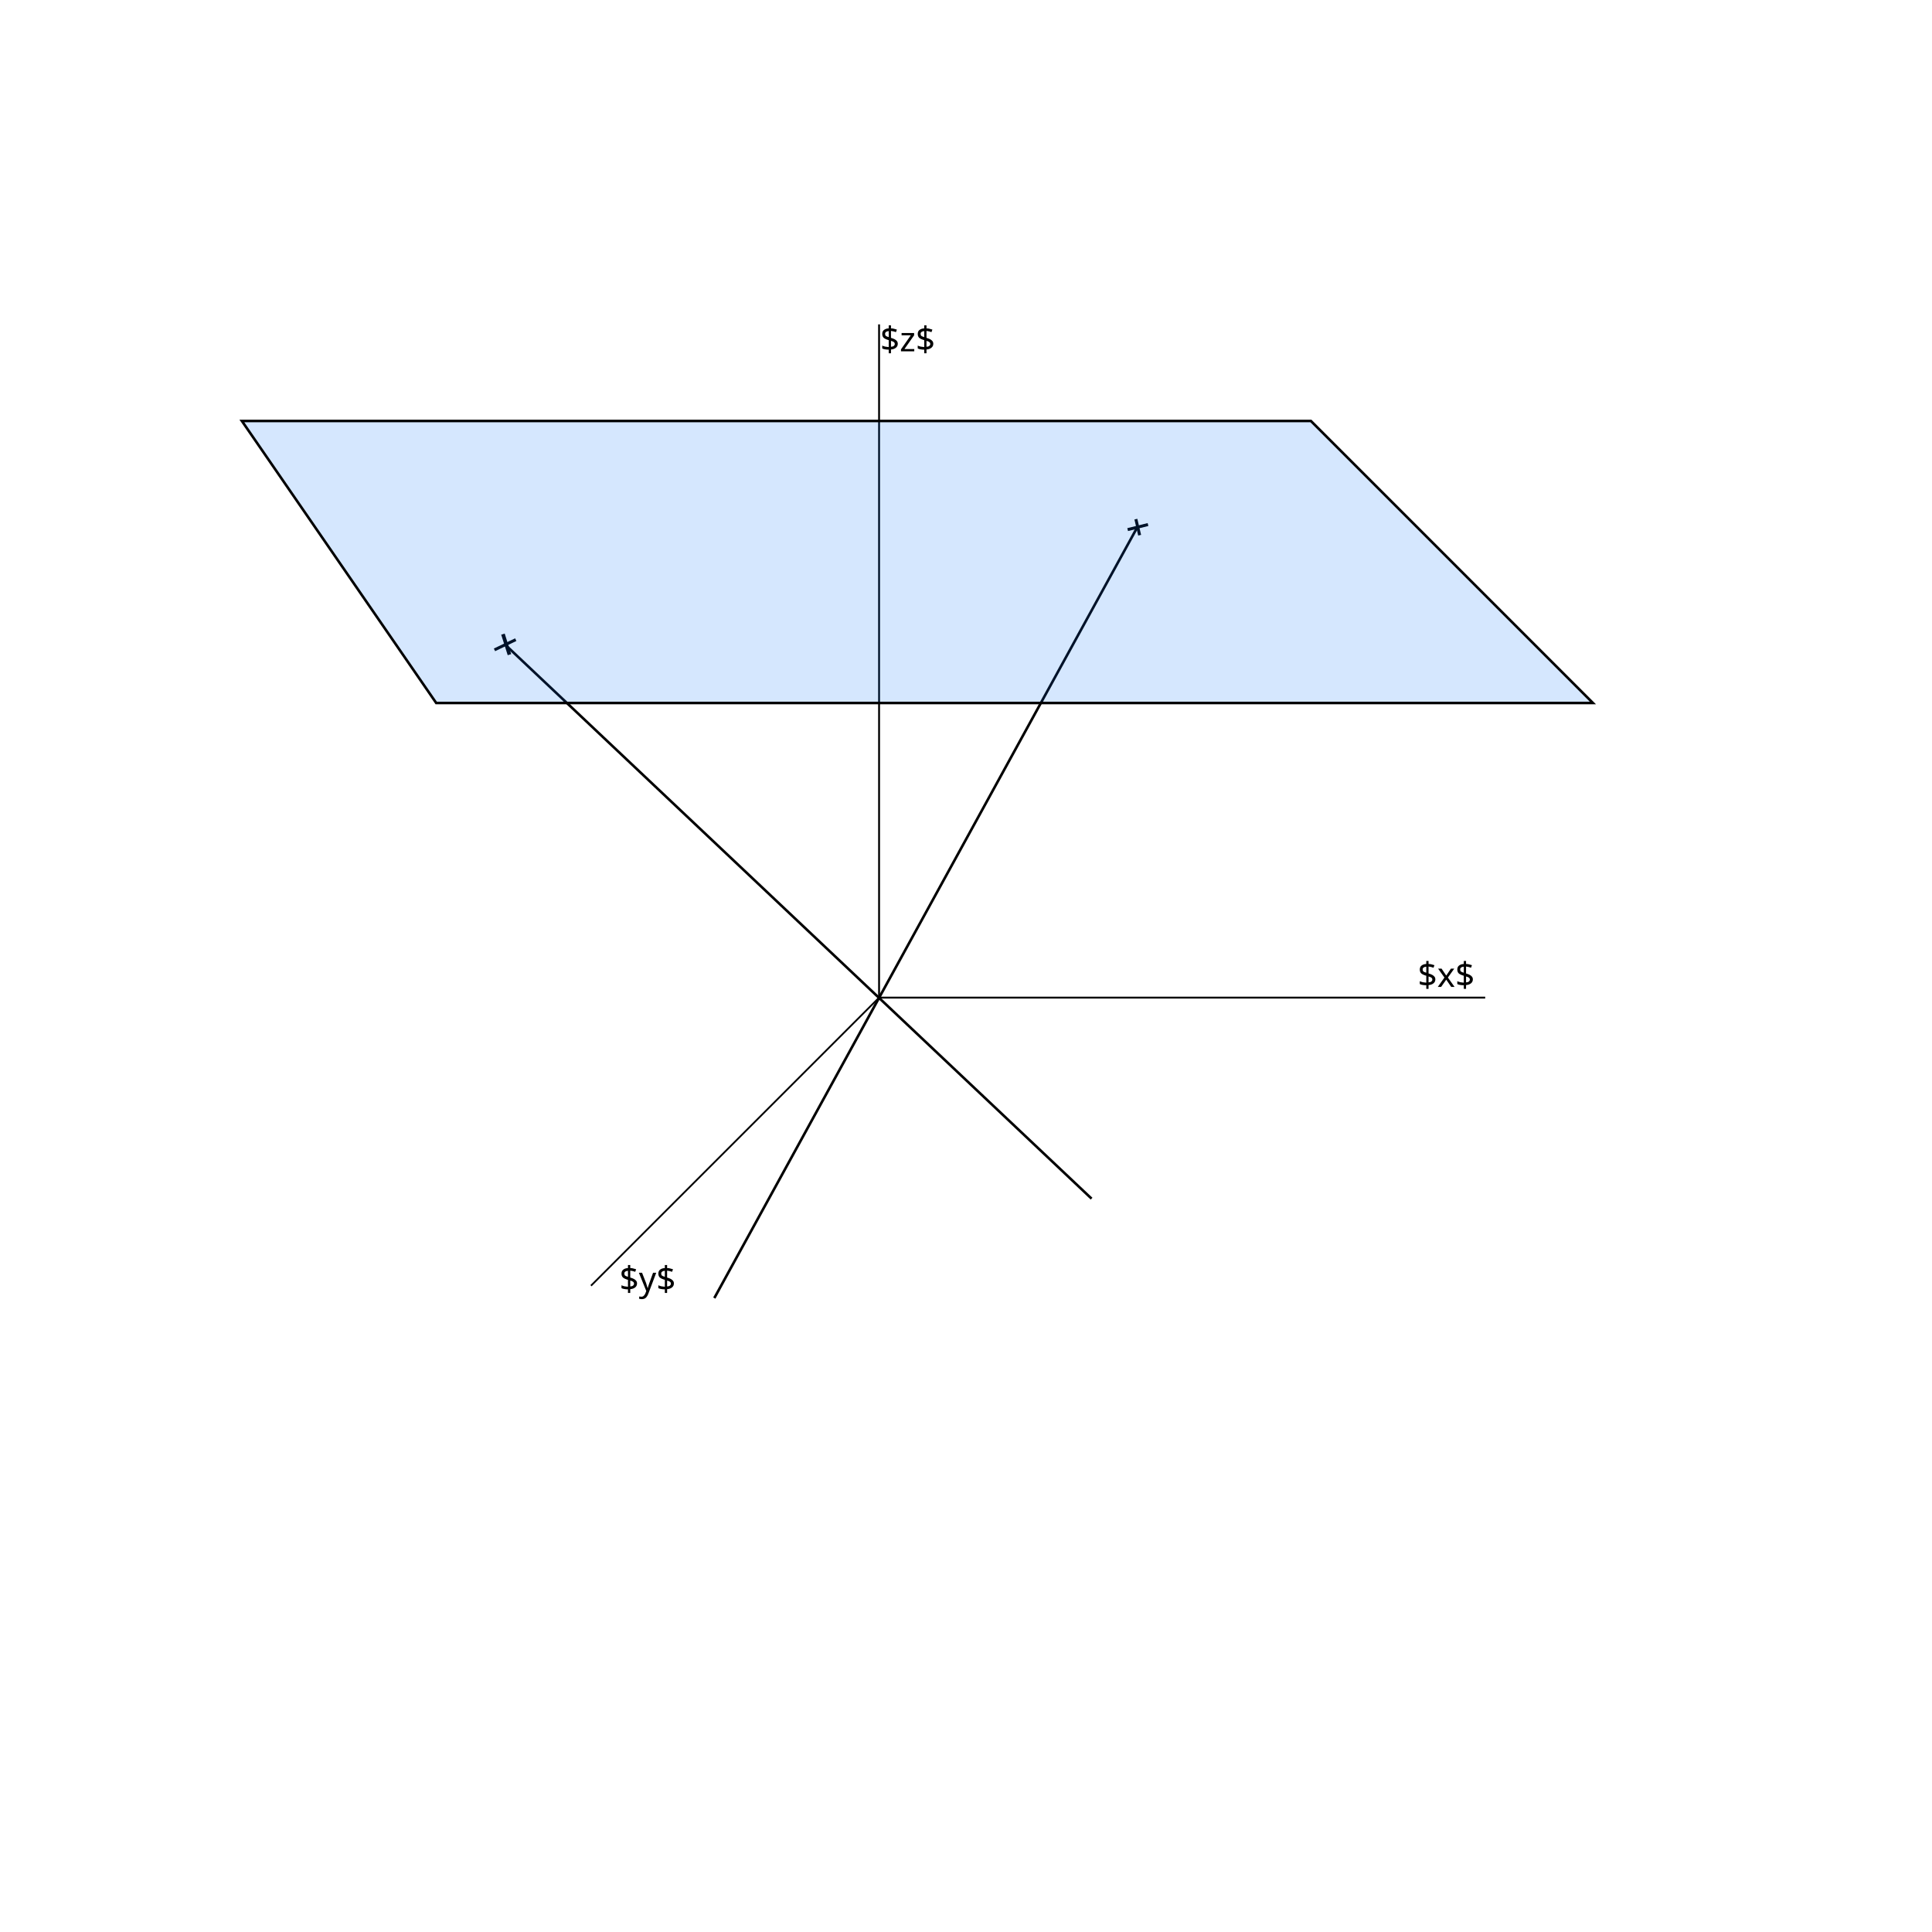
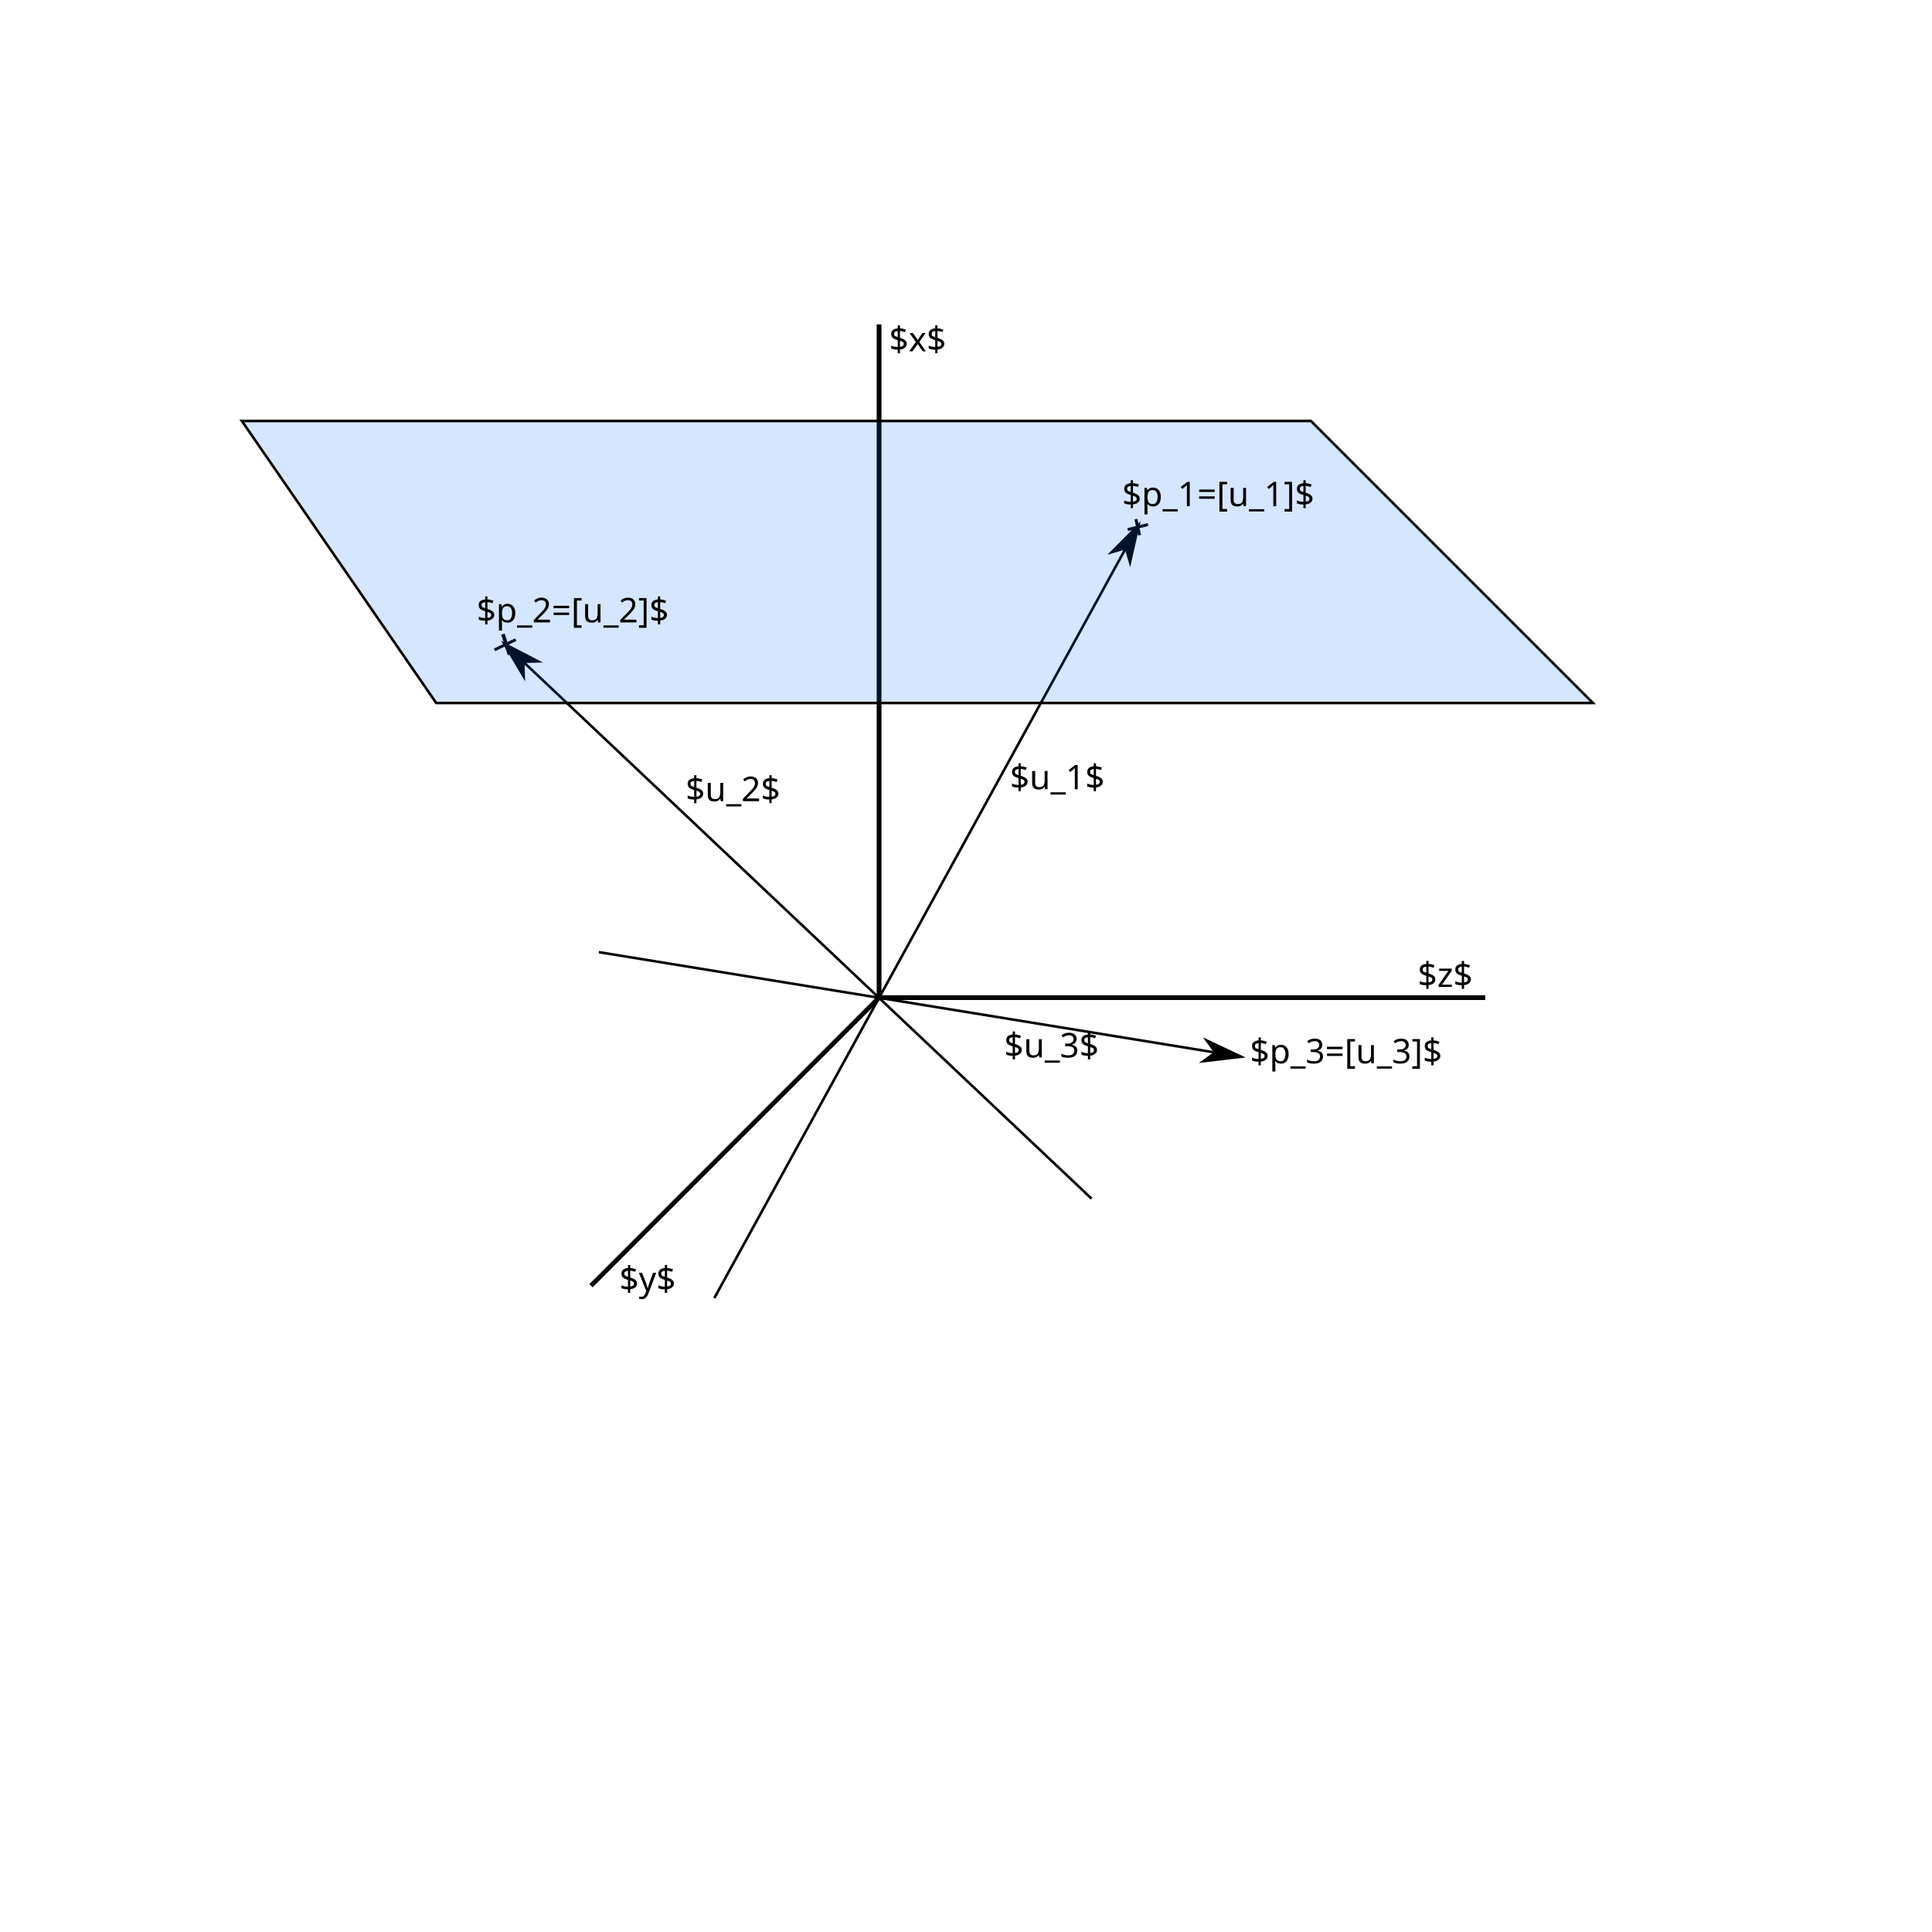
<svg xmlns="http://www.w3.org/2000/svg" width="200mm" height="200mm" viewBox="0 0 200 200" version="1.1" id="svg12">
  <defs id="defs9">
+     <marker style="overflow:visible" id="Arrow1Lstart" refX="0.0" refY="0.0" orient="auto">
+       <path transform="scale(0.8) translate(12.5,0)" style="fill-rule:evenodd;fill:context-stroke;stroke:context-stroke;stroke-width:1.0pt" d="M 0.0,0.0 L 5.0,-5.0 L -12.5,0.0 L 5.0,5.0 L 0.0,0.0 z " id="path33100" />
+     </marker>
+     <marker style="overflow:visible;" id="Arrow1Lend" refX="0.0" refY="0.0" orient="auto">
+       <path transform="scale(0.8) rotate(180) translate(12.5,0)" style="fill-rule:evenodd;fill:context-stroke;stroke:context-stroke;stroke-width:1.0pt;" d="M 0.0,0.0 L 5.0,-5.0 L -12.5,0.0 L 5.0,5.0 L 0.0,0.0 z " id="path33103" />
+     </marker>
    <rect x="343.946" y="73.852" width="86.511" height="48.478" id="rect3842" />
    <g id="g9046">
      <symbol overflow="visible" id="symbol7504">
        <path style="stroke:none;" d="" id="path7665" />
      </symbol>
      <symbol overflow="visible" id="symbol4716">
        <path style="stroke:none;" d="M 2.859 -2.344 C 3.156 -2.719 3.531 -3.203 3.781 -3.469 C 4.094 -3.828 4.5 -3.984 4.969 -3.984 L 4.969 -4.297 C 4.703 -4.281 4.406 -4.266 4.141 -4.266 C 3.844 -4.266 3.312 -4.281 3.188 -4.297 L 3.188 -3.984 C 3.406 -3.969 3.484 -3.844 3.484 -3.672 C 3.484 -3.516 3.375 -3.391 3.328 -3.328 L 2.719 -2.547 L 1.938 -3.562 C 1.844 -3.656 1.844 -3.672 1.844 -3.734 C 1.844 -3.891 2 -3.984 2.188 -3.984 L 2.188 -4.297 C 1.938 -4.281 1.281 -4.266 1.109 -4.266 C 0.906 -4.266 0.438 -4.281 0.172 -4.297 L 0.172 -3.984 C 0.875 -3.984 0.875 -3.984 1.344 -3.375 L 2.328 -2.094 L 1.391 -0.906 C 0.922 -0.328 0.328 -0.312 0.125 -0.312 L 0.125 0 C 0.375 -0.016 0.688 -0.031 0.953 -0.031 C 1.234 -0.031 1.656 -0.016 1.891 0 L 1.891 -0.312 C 1.672 -0.344 1.609 -0.469 1.609 -0.625 C 1.609 -0.844 1.891 -1.172 2.5 -1.891 L 3.266 -0.891 C 3.344 -0.781 3.469 -0.625 3.469 -0.562 C 3.469 -0.469 3.375 -0.312 3.109 -0.312 L 3.109 0 C 3.406 -0.016 3.969 -0.031 4.188 -0.031 C 4.453 -0.031 4.844 -0.016 5.141 0 L 5.141 -0.312 C 4.609 -0.312 4.422 -0.328 4.203 -0.625 Z M 2.859 -2.344 " id="path7330" />
      </symbol>
    </g>
    <g id="g4196">
      <symbol overflow="visible" id="symbol2874">
        <path style="stroke:none;" d="" id="path7173" />
      </symbol>
      <symbol overflow="visible" id="symbol8604">
        <path style="stroke:none;" d="M 2.859 -2.344 C 3.156 -2.719 3.531 -3.203 3.781 -3.469 C 4.094 -3.828 4.5 -3.984 4.969 -3.984 L 4.969 -4.297 C 4.703 -4.281 4.406 -4.266 4.141 -4.266 C 3.844 -4.266 3.312 -4.281 3.188 -4.297 L 3.188 -3.984 C 3.406 -3.969 3.484 -3.844 3.484 -3.672 C 3.484 -3.516 3.375 -3.391 3.328 -3.328 L 2.719 -2.547 L 1.938 -3.562 C 1.844 -3.656 1.844 -3.672 1.844 -3.734 C 1.844 -3.891 2 -3.984 2.188 -3.984 L 2.188 -4.297 C 1.938 -4.281 1.281 -4.266 1.109 -4.266 C 0.906 -4.266 0.438 -4.281 0.172 -4.297 L 0.172 -3.984 C 0.875 -3.984 0.875 -3.984 1.344 -3.375 L 2.328 -2.094 L 1.391 -0.906 C 0.922 -0.328 0.328 -0.312 0.125 -0.312 L 0.125 0 C 0.375 -0.016 0.688 -0.031 0.953 -0.031 C 1.234 -0.031 1.656 -0.016 1.891 0 L 1.891 -0.312 C 1.672 -0.344 1.609 -0.469 1.609 -0.625 C 1.609 -0.844 1.891 -1.172 2.5 -1.891 L 3.266 -0.891 C 3.344 -0.781 3.469 -0.625 3.469 -0.562 C 3.469 -0.469 3.375 -0.312 3.109 -0.312 L 3.109 0 C 3.406 -0.016 3.969 -0.031 4.188 -0.031 C 4.453 -0.031 4.844 -0.016 5.141 0 L 5.141 -0.312 C 4.609 -0.312 4.422 -0.328 4.203 -0.625 Z M 2.859 -2.344 " id="path1647" />
      </symbol>
    </g>
    <g id="g1587">
      <symbol overflow="visible" id="symbol5362">
        <path style="stroke:none;" d="" id="path7280" />
      </symbol>
      <symbol overflow="visible" id="symbol8893">
        <path style="stroke:none;" d="M 4.141 -3.344 C 4.391 -3.984 4.906 -3.984 5.062 -3.984 L 5.062 -4.297 C 4.828 -4.281 4.547 -4.266 4.312 -4.266 C 4.141 -4.266 3.672 -4.281 3.453 -4.297 L 3.453 -3.984 C 3.766 -3.984 3.922 -3.812 3.922 -3.562 C 3.922 -3.453 3.906 -3.438 3.859 -3.312 L 2.844 -0.875 L 1.75 -3.547 C 1.703 -3.656 1.688 -3.688 1.688 -3.734 C 1.688 -3.984 2.047 -3.984 2.25 -3.984 L 2.25 -4.297 C 1.984 -4.281 1.328 -4.266 1.156 -4.266 C 0.891 -4.266 0.484 -4.281 0.188 -4.297 L 0.188 -3.984 C 0.672 -3.984 0.859 -3.984 1 -3.641 L 2.5 0 C 2.438 0.125 2.297 0.453 2.25 0.594 C 2.031 1.141 1.75 1.828 1.109 1.828 C 1.062 1.828 0.828 1.828 0.641 1.641 C 0.953 1.609 1.031 1.391 1.031 1.219 C 1.031 0.969 0.844 0.812 0.609 0.812 C 0.406 0.812 0.188 0.938 0.188 1.234 C 0.188 1.688 0.609 2.047 1.109 2.047 C 1.734 2.047 2.141 1.469 2.375 0.906 Z M 4.141 -3.344 " id="path6450" />
      </symbol>
    </g>
    <g id="g3998">
      <symbol overflow="visible" id="symbol2382">
        <path style="stroke:none;" d="" id="path5180" />
      </symbol>
      <symbol overflow="visible" id="symbol3634">
        <path style="stroke:none;" d="M 4.141 -3.344 C 4.391 -3.984 4.906 -3.984 5.062 -3.984 L 5.062 -4.297 C 4.828 -4.281 4.547 -4.266 4.312 -4.266 C 4.141 -4.266 3.672 -4.281 3.453 -4.297 L 3.453 -3.984 C 3.766 -3.984 3.922 -3.812 3.922 -3.562 C 3.922 -3.453 3.906 -3.438 3.859 -3.312 L 2.844 -0.875 L 1.75 -3.547 C 1.703 -3.656 1.688 -3.688 1.688 -3.734 C 1.688 -3.984 2.047 -3.984 2.25 -3.984 L 2.25 -4.297 C 1.984 -4.281 1.328 -4.266 1.156 -4.266 C 0.891 -4.266 0.484 -4.281 0.188 -4.297 L 0.188 -3.984 C 0.672 -3.984 0.859 -3.984 1 -3.641 L 2.5 0 C 2.438 0.125 2.297 0.453 2.25 0.594 C 2.031 1.141 1.75 1.828 1.109 1.828 C 1.062 1.828 0.828 1.828 0.641 1.641 C 0.953 1.609 1.031 1.391 1.031 1.219 C 1.031 0.969 0.844 0.812 0.609 0.812 C 0.406 0.812 0.188 0.938 0.188 1.234 C 0.188 1.688 0.609 2.047 1.109 2.047 C 1.734 2.047 2.141 1.469 2.375 0.906 Z M 4.141 -3.344 " id="path9965" />
      </symbol>
    </g>
    <g id="g8463">
      <symbol overflow="visible" id="symbol6335">
        <path style="stroke:none;" d="" id="path2541" />
      </symbol>
      <symbol overflow="visible" id="symbol3459">
        <path style="stroke:none;" d="M 3.891 -4 C 3.984 -4.109 3.984 -4.125 3.984 -4.172 C 3.984 -4.297 3.891 -4.297 3.719 -4.297 L 0.531 -4.297 L 0.422 -2.688 L 0.672 -2.688 C 0.734 -3.703 0.922 -4.078 2.016 -4.078 L 3.156 -4.078 L 0.375 -0.312 C 0.281 -0.203 0.281 -0.188 0.281 -0.141 C 0.281 0 0.344 0 0.531 0 L 3.828 0 L 4 -1.859 L 3.75 -1.859 C 3.656 -0.688 3.453 -0.25 2.297 -0.25 L 1.109 -0.25 Z M 3.891 -4 " id="path774" />
      </symbol>
    </g>
  </defs>
  <g id="layer1">
-     <path style="fill:none;stroke:#000000;stroke-width:0.194px;stroke-linecap:butt;stroke-linejoin:miter;stroke-opacity:1" d="M 91.002,33.58 V 103.273 H 153.746" id="path49" />
-     <path style="fill:none;stroke:#000000;stroke-width:0.18px;stroke-linecap:butt;stroke-linejoin:miter;stroke-opacity:1" d="M 91.032,103.243 61.179,133.096" id="path51" />
+     <path style="fill:none;stroke:#010000;stroke-width:0.494;stroke-linecap:butt;stroke-linejoin:miter;stroke-opacity:1;fill-opacity:1;stroke-miterlimit:4;stroke-dasharray:none;stroke-dashoffset:0" d="M 91.002,33.58 V 103.273 H 153.746" id="path49" />
+     <path style="fill:none;stroke:#000000;stroke-width:0.48;stroke-linecap:butt;stroke-linejoin:miter;stroke-opacity:1;stroke-miterlimit:4;stroke-dasharray:none;stroke-dashoffset:0" d="M 91.032,103.243 61.179,133.096" id="path51" />
  </g>
  <g id="layer3">
-     <path style="fill:none;stroke:#000000;stroke-width:0.265px;stroke-linecap:butt;stroke-linejoin:miter;stroke-opacity:1" d="M 73.946,134.376 117.832,54.398" id="path11352" />
-     <path style="fill:none;stroke:#000000;stroke-width:0.265px;stroke-linecap:butt;stroke-linejoin:miter;stroke-opacity:1" d="M 113,124.085 52.233,66.678" id="path11354" />
+     <path style="fill:none;stroke:#000000;stroke-width:0.265px;stroke-linecap:butt;stroke-linejoin:miter;stroke-opacity:1;marker-end:url(#Arrow1Lend)" d="M 73.946,134.376 117.832,54.398" id="path11352" />
+     <path style="fill:none;stroke:#000000;stroke-width:0.265px;stroke-linecap:butt;stroke-linejoin:miter;stroke-opacity:1;marker-end:url(#Arrow1Lend)" d="M 113,124.085 52.233,66.678" id="path11354" />
    <path style="fill:none;stroke:#000000;stroke-width:0.305px;stroke-linecap:butt;stroke-linejoin:miter;stroke-opacity:1" d="m 51.188,67.272 2.202,-1.055" id="path11469" />
    <path style="fill:none;stroke:#000000;stroke-width:0.38px;stroke-linecap:butt;stroke-linejoin:miter;stroke-opacity:1" d="m 52.065,65.644 0.675,2.126" id="path11471" />
    <path style="fill:none;stroke:#000000;stroke-width:0.31px;stroke-linecap:butt;stroke-linejoin:miter;stroke-opacity:1" d="m 117.586,53.741 0.39,1.664" id="path11473" />
    <path style="fill:none;stroke:#000000;stroke-width:0.31px;stroke-linecap:butt;stroke-linejoin:miter;stroke-opacity:1" d="m 116.735,54.825 2.107,-0.525" id="path11475" />
  </g>
  <g id="layer2">
    <path style="fill:#006ff7;stroke:#000000;stroke-width:0.265px;stroke-linecap:butt;stroke-linejoin:miter;stroke-opacity:1;fill-opacity:0.166" d="M 25.04,43.58 H 135.705 l 29.195,29.195 H 45.157 Z" id="path54" />
    <text xml:space="preserve" transform="scale(0.2645833)" id="text3840" style="fill:black;fill-opacity:1;line-height:1.25;stroke:none;font-family:sans-serif;font-style:normal;font-weight:normal;font-size:40px;white-space:pre;shape-inside:url(#rect3842)" />
    <g transform="translate(91.9089, 83.854)" id="g14571" />
    <text xml:space="preserve" style="font-style:normal;font-weight:normal;font-size:10.583px;line-height:1.25;font-family:sans-serif;fill:#000000;fill-opacity:1;stroke:none;stroke-width:0.265" x="109.536" y="82.505" id="text14288">
      <tspan id="tspan14286" style="stroke-width:0.265" x="109.536" y="82.505" />
    </text>
    <text xml:space="preserve" style="font-style:normal;font-weight:normal;font-size:3.528px;line-height:1.25;font-family:sans-serif;fill:#000000;fill-opacity:1;stroke:none;stroke-width:0.265" x="146.759" y="102.161" id="text17856">
-       <tspan style="font-size:3.528px;stroke-width:0.265" x="146.759" y="102.161" id="tspan17862">$x$</tspan>
+       <tspan style="font-size:3.528px;stroke-width:0.265" x="146.759" y="102.161" id="tspan17862">$z$</tspan>
+     </text>
+     <text xml:space="preserve" style="font-style:normal;font-weight:normal;font-size:3.528px;line-height:1.25;font-family:sans-serif;fill:#000000;fill-opacity:1;stroke:none;stroke-width:0.265" x="70.969" y="82.935" id="text17856-3">
+       <tspan style="font-size:3.528px;stroke-width:0.265" x="70.969" y="82.935" id="tspan17862-6">$u_2$</tspan>
+     </text>
+     <text xml:space="preserve" style="font-style:normal;font-weight:normal;font-size:3.528px;line-height:1.25;font-family:sans-serif;fill:#000000;fill-opacity:1;stroke:none;stroke-width:0.265" x="104.548" y="81.705" id="text17856-7">
+       <tspan style="font-size:3.528px;stroke-width:0.265" x="104.548" y="81.705" id="tspan17862-5">$u_1$</tspan>
+     </text>
+     <text xml:space="preserve" style="font-style:normal;font-weight:normal;font-size:3.528px;line-height:1.25;font-family:sans-serif;fill:#000000;fill-opacity:1;stroke:none;stroke-width:0.265" x="103.947" y="109.47" id="text17856-7-2">
+       <tspan style="font-size:3.528px;stroke-width:0.265" x="103.947" y="109.47" id="tspan17862-5-7">$u_3$</tspan>
    </text>
    <text xml:space="preserve" style="font-style:normal;font-weight:normal;font-size:3.528px;line-height:1.25;font-family:sans-serif;white-space:pre;inline-size:6.709;fill:#000000;fill-opacity:1;stroke:none;stroke-width:0.265" x="57.846" y="130.826" id="text21806" transform="translate(6.269415,2.814989)">
-       <tspan x="57.846" y="130.826" id="tspan48529">$y$</tspan>
+       <tspan x="57.846" y="130.826" id="tspan50330">$y$</tspan>
    </text>
-     <text xml:space="preserve" style="font-style:normal;font-weight:normal;font-size:3.528px;line-height:1.25;font-family:sans-serif;fill:#000000;fill-opacity:1;stroke:none;stroke-width:0.265" x="91.108" y="36.366" id="text43960">
-       <tspan id="tspan43958" style="font-size:3.528px;stroke-width:0.265" x="91.108" y="36.366">$z$</tspan>
+     <text xml:space="preserve" style="font-style:normal;font-weight:normal;font-size:3.528px;line-height:1.25;font-family:sans-serif;fill:#000000;fill-opacity:1;stroke:none;stroke-width:0.265" x="92.041" y="36.366" id="text43960">
+       <tspan id="tspan43958" style="font-size:3.528px;stroke-width:0.265" x="92.041" y="36.366">$x$</tspan>
+     </text>
+     <path style="fill:#000000;stroke:#000000;stroke-width:0.265px;stroke-linecap:butt;stroke-linejoin:miter;stroke-opacity:1;marker-end:url(#Arrow1Lend)" d="M 61.993,98.567 128.452,109.388" id="path18240" />
+     <text xml:space="preserve" style="font-style:normal;font-weight:normal;font-size:3.528px;line-height:1.25;font-family:sans-serif;fill:#000000;fill-opacity:1;stroke:none;stroke-width:0.265" x="129.395" y="110.076" id="text17856-7-0">
+       <tspan style="font-size:3.528px;stroke-width:0.265" x="129.395" y="110.076" id="tspan17862-5-9">$p_3=[u_3]$</tspan>
+     </text>
+     <text xml:space="preserve" style="font-style:normal;font-weight:normal;font-size:3.528px;line-height:1.25;font-family:sans-serif;fill:#000000;fill-opacity:1;stroke:none;stroke-width:0.265" x="49.337" y="64.429" id="text17856-7-0-3">
+       <tspan style="font-size:3.528px;stroke-width:0.265" x="49.337" y="64.429" id="tspan17862-5-9-6">$p_2=[u_2]$</tspan>
+     </text>
+     <text xml:space="preserve" style="font-style:normal;font-weight:normal;font-size:3.528px;line-height:1.25;font-family:sans-serif;fill:#000000;fill-opacity:1;stroke:none;stroke-width:0.265" x="116.16" y="52.4" id="text17856-7-0-0">
+       <tspan style="font-size:3.528px;stroke-width:0.265" x="116.16" y="52.4" id="tspan29446">$p_1=[u_1]$</tspan>
    </text>
  </g>
</svg>
